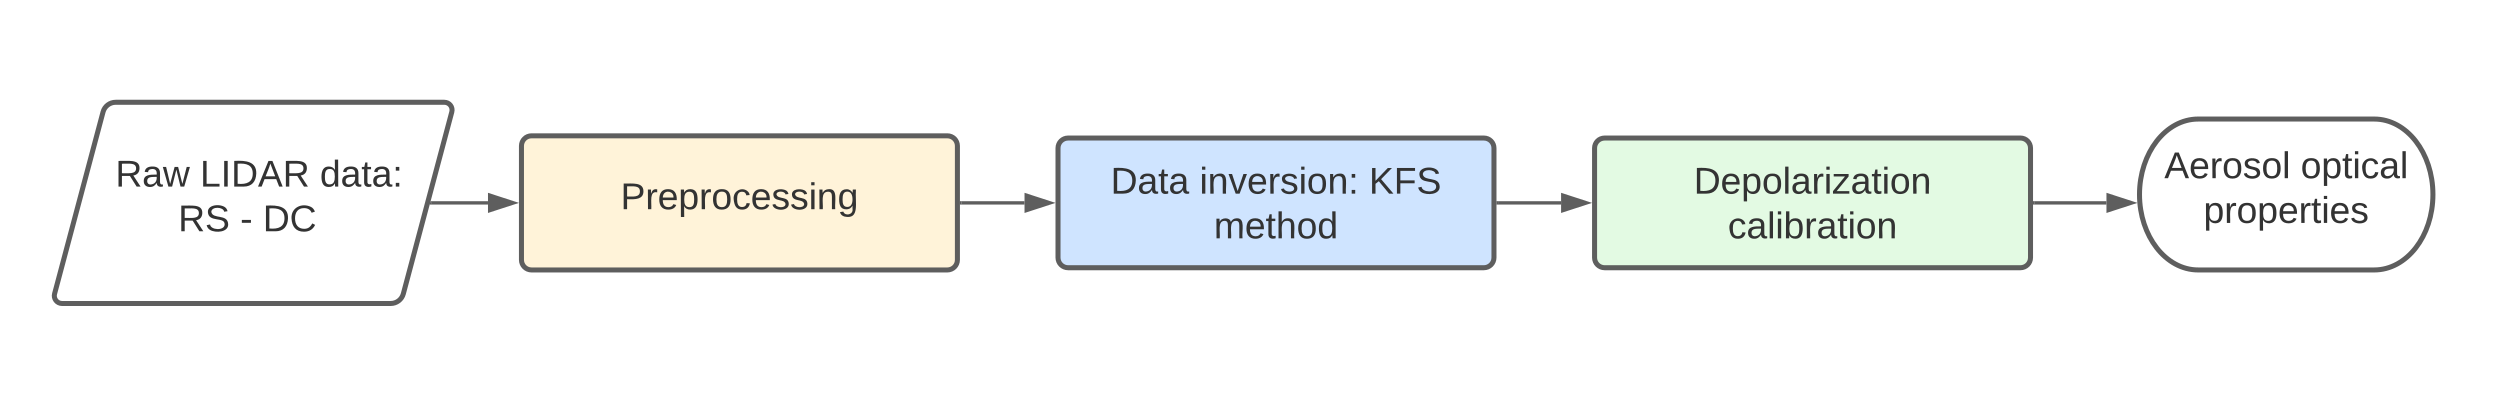
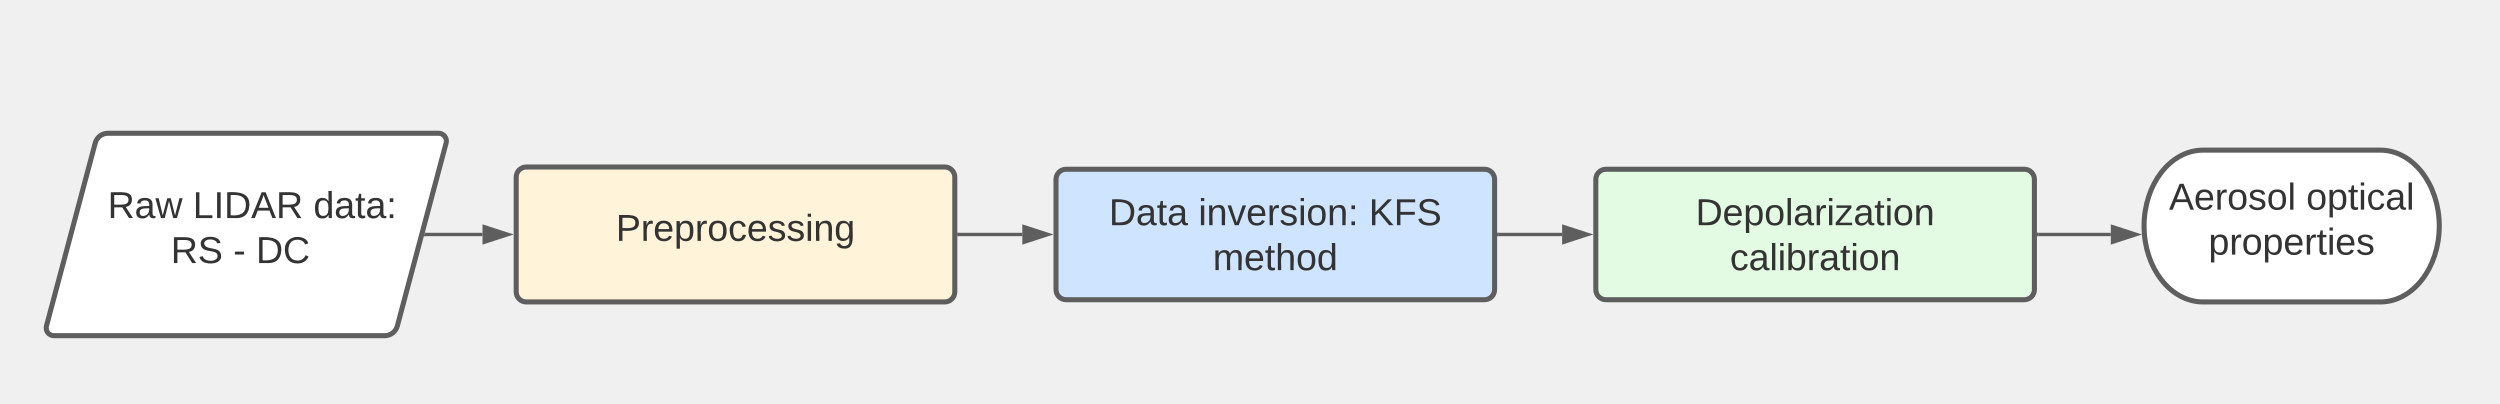
- <svg xmlns="http://www.w3.org/2000/svg" xmlns:ns1="lucid" xmlns:xlink="http://www.w3.org/1999/xlink" width="1491" height="239">
-   <g transform="translate(-69 -819)" ns1:page-tab-id="0_0">
-     <path d="M0 0h3677.73v1322.83H0z" fill="#fff" />
+ <svg xmlns="http://www.w3.org/2000/svg" xmlns:ns1="lucid" xmlns:xlink="http://www.w3.org/1999/xlink" width="1482" height="239">
+   <g transform="translate(-74 -801)" ns1:page-tab-id="0_0">
    <path d="M130.45 885.8A7.8 7.8 0 0 1 138 880h196a4.6 4.6 0 0 1 4.45 5.8l-28.9 108.4a7.8 7.8 0 0 1-7.55 5.8H106a4.6 4.6 0 0 1-4.45-5.8z" stroke="#5e5e5e" stroke-width="3" fill="#fff" />
    <use xlink:href="#a" transform="matrix(1,0,0,1,105,885) translate(32.82599 45.27778)" />
    <use xlink:href="#b" transform="matrix(1,0,0,1,105,885) translate(83.31981 45.27778)" />
    <use xlink:href="#c" transform="matrix(1,0,0,1,105,885) translate(154.8013 45.27778)" />
    <use xlink:href="#d" transform="matrix(1,0,0,1,105,885) translate(70.27043 71.94444)" />
    <use xlink:href="#e" transform="matrix(1,0,0,1,105,885) translate(107.2457 71.94444)" />
    <use xlink:href="#f" transform="matrix(1,0,0,1,105,885) translate(120.7643 71.94444)" />
    <path d="M380 906a6 6 0 0 1 6-6h248a6 6 0 0 1 6 6v68a6 6 0 0 1-6 6H386a6 6 0 0 1-6-6z" stroke="#5e5e5e" stroke-width="3" fill="#fff3d9" />
    <use xlink:href="#g" transform="matrix(1,0,0,1,392,912) translate(47.10494 31.77778)" />
    <path d="M700 907.33a6 6 0 0 1 6-6h248a6 6 0 0 1 6 6v65.34a6 6 0 0 1-6 6H706a6 6 0 0 1-6-6z" stroke="#5e5e5e" stroke-width="3" fill="#cfe4ff" />
    <use xlink:href="#h" transform="matrix(1,0,0,1,712,913.3333) translate(19.38889 21.15278)" />
    <use xlink:href="#i" transform="matrix(1,0,0,1,712,913.3333) translate(72.41358 21.15278)" />
    <use xlink:href="#j" transform="matrix(1,0,0,1,712,913.3333) translate(173.463 21.15278)" />
    <use xlink:href="#k" transform="matrix(1,0,0,1,712,913.3333) translate(80.99383 47.81944)" />
    <path d="M1020 907.33a6 6 0 0 1 6-6h248a6 6 0 0 1 6 6v65.34a6 6 0 0 1-6 6h-248a6 6 0 0 1-6-6z" stroke="#5e5e5e" stroke-width="3" fill="#e3fae3" />
    <use xlink:href="#l" transform="matrix(1,0,0,1,1032,913.3333) translate(47.16667 21.15278)" />
    <use xlink:href="#m" transform="matrix(1,0,0,1,1032,913.3333) translate(67.50617 47.81944)" />
    <path d="M1485 890c19.33 0 35 20.15 35 45s-15.67 45-35 45h-105c-19.33 0-35-20.15-35-45s15.67-45 35-45z" stroke="#5e5e5e" stroke-width="3" fill="#fff" />
    <use xlink:href="#n" transform="matrix(1,0,0,1,1350,895) translate(9.788951 30.27778)" />
    <use xlink:href="#o" transform="matrix(1,0,0,1,1350,895) translate(91.14698 30.27778)" />
    <use xlink:href="#p" transform="matrix(1,0,0,1,1350,895) translate(33.21488 56.94444)" />
    <path d="M1282.46 940h42.83" stroke="#5e5e5e" stroke-width="2" fill="none" />
    <path d="M1282.5 941h-1.04v-2h1.03z" stroke="#5e5e5e" stroke-width=".05" fill="#5e5e5e" />
    <path d="M1340.56 940l-14.27 4.64v-9.28z" stroke="#5e5e5e" stroke-width="2" fill="#5e5e5e" />
    <path d="M962.46 940h37.57" stroke="#5e5e5e" stroke-width="2" fill="none" />
    <path d="M962.5 941h-1.04v-2h1.03z" stroke="#5e5e5e" stroke-width=".05" fill="#5e5e5e" />
    <path d="M1015.3 940l-14.27 4.64v-9.28z" stroke="#5e5e5e" stroke-width="2" fill="#5e5e5e" />
    <path d="M642.46 940h37.57" stroke="#5e5e5e" stroke-width="2" fill="none" />
    <path d="M642.5 941h-1.04v-2h1.03z" stroke="#5e5e5e" stroke-width=".05" fill="#5e5e5e" />
    <path d="M695.3 940l-14.27 4.64v-9.28z" stroke="#5e5e5e" stroke-width="2" fill="#5e5e5e" />
    <path d="M326.5 940h33.53" stroke="#5e5e5e" stroke-width="2" fill="none" />
    <path d="M326.54 941h-1.3l.54-2h.76z" stroke="#5e5e5e" stroke-width=".05" fill="#5e5e5e" />
    <path d="M375.3 940l-14.27 4.64v-9.28z" stroke="#5e5e5e" stroke-width="2" fill="#5e5e5e" />
    <defs>
      <path fill="#333" d="M233-177c-1 41-23 64-60 70L243 0h-38l-65-103H63V0H30v-248c88 3 205-21 203 71zM63-129c60-2 137 13 137-47 0-61-80-42-137-45v92" id="q" />
      <path fill="#333" d="M141-36C126-15 110 5 73 4 37 3 15-17 15-53c-1-64 63-63 125-63 3-35-9-54-41-54-24 1-41 7-42 31l-33-3c5-37 33-52 76-52 45 0 72 20 72 64v82c-1 20 7 32 28 27v20c-31 9-61-2-59-35zM48-53c0 20 12 33 32 33 41-3 63-29 60-74-43 2-92-5-92 41" id="r" />
      <path fill="#333" d="M206 0h-36l-40-164L89 0H53L-1-190h32L70-26l43-164h34l41 164 42-164h31" id="s" />
      <g id="a">
        <use transform="matrix(0.0617284,0,0,0.0617284,0,0)" xlink:href="#q" />
        <use transform="matrix(0.0617284,0,0,0.0617284,15.98765,0)" xlink:href="#r" />
        <use transform="matrix(0.0617284,0,0,0.0617284,28.33333,0)" xlink:href="#s" />
      </g>
      <path fill="#333" d="M30 0v-248h33v221h125V0H30" id="t" />
      <path fill="#333" d="M33 0v-248h34V0H33" id="u" />
      <path fill="#333" d="M30-248c118-7 216 8 213 122C240-48 200 0 122 0H30v-248zM63-27c89 8 146-16 146-99s-60-101-146-95v194" id="v" />
      <path fill="#333" d="M205 0l-28-72H64L36 0H1l101-248h38L239 0h-34zm-38-99l-47-123c-12 45-31 82-46 123h93" id="w" />
      <g id="b">
        <use transform="matrix(0.0617284,0,0,0.0617284,0,0)" xlink:href="#t" />
        <use transform="matrix(0.0617284,0,0,0.0617284,12.34568,0)" xlink:href="#u" />
        <use transform="matrix(0.0617284,0,0,0.0617284,18.51852,0)" xlink:href="#v" />
        <use transform="matrix(0.0617284,0,0,0.0617284,34.50617,0)" xlink:href="#w" />
        <use transform="matrix(0.0617284,0,0,0.0617284,49.32099,0)" xlink:href="#q" />
      </g>
      <path fill="#333" d="M85-194c31 0 48 13 60 33l-1-100h32l1 261h-30c-2-10 0-23-3-31C134-8 116 4 85 4 32 4 16-35 15-94c0-66 23-100 70-100zm9 24c-40 0-46 34-46 75 0 40 6 74 45 74 42 0 51-32 51-76 0-42-9-74-50-73" id="x" />
      <path fill="#333" d="M59-47c-2 24 18 29 38 22v24C64 9 27 4 27-40v-127H5v-23h24l9-43h21v43h35v23H59v120" id="y" />
      <path fill="#333" d="M33-154v-36h34v36H33zM33 0v-36h34V0H33" id="z" />
      <g id="c">
        <use transform="matrix(0.0617284,0,0,0.0617284,0,0)" xlink:href="#x" />
        <use transform="matrix(0.0617284,0,0,0.0617284,12.34568,0)" xlink:href="#r" />
        <use transform="matrix(0.0617284,0,0,0.0617284,24.69136,0)" xlink:href="#y" />
        <use transform="matrix(0.0617284,0,0,0.0617284,30.8642,0)" xlink:href="#r" />
        <use transform="matrix(0.0617284,0,0,0.0617284,43.20988,0)" xlink:href="#z" />
      </g>
      <path fill="#333" d="M185-189c-5-48-123-54-124 2 14 75 158 14 163 119 3 78-121 87-175 55-17-10-28-26-33-46l33-7c5 56 141 63 141-1 0-78-155-14-162-118-5-82 145-84 179-34 5 7 8 16 11 25" id="A" />
      <g id="d">
        <use transform="matrix(0.0617284,0,0,0.0617284,0,0)" xlink:href="#q" />
        <use transform="matrix(0.0617284,0,0,0.0617284,15.98765,0)" xlink:href="#A" />
      </g>
      <path fill="#333" d="M16-82v-28h88v28H16" id="B" />
      <use transform="matrix(0.0617284,0,0,0.0617284,0,0)" xlink:href="#B" id="e" />
      <path fill="#333" d="M212-179c-10-28-35-45-73-45-59 0-87 40-87 99 0 60 29 101 89 101 43 0 62-24 78-52l27 14C228-24 195 4 139 4 59 4 22-46 18-125c-6-104 99-153 187-111 19 9 31 26 39 46" id="C" />
      <g id="f">
        <use transform="matrix(0.0617284,0,0,0.0617284,0,0)" xlink:href="#v" />
        <use transform="matrix(0.0617284,0,0,0.0617284,15.98765,0)" xlink:href="#C" />
      </g>
      <path fill="#333" d="M30-248c87 1 191-15 191 75 0 78-77 80-158 76V0H30v-248zm33 125c57 0 124 11 124-50 0-59-68-47-124-48v98" id="D" />
      <path fill="#333" d="M114-163C36-179 61-72 57 0H25l-1-190h30c1 12-1 29 2 39 6-27 23-49 58-41v29" id="E" />
      <path fill="#333" d="M100-194c63 0 86 42 84 106H49c0 40 14 67 53 68 26 1 43-12 49-29l28 8c-11 28-37 45-77 45C44 4 14-33 15-96c1-61 26-98 85-98zm52 81c6-60-76-77-97-28-3 7-6 17-6 28h103" id="F" />
      <path fill="#333" d="M115-194c55 1 70 41 70 98S169 2 115 4C84 4 66-9 55-30l1 105H24l-1-265h31l2 30c10-21 28-34 59-34zm-8 174c40 0 45-34 45-75s-6-73-45-74c-42 0-51 32-51 76 0 43 10 73 51 73" id="G" />
      <path fill="#333" d="M100-194c62-1 85 37 85 99 1 63-27 99-86 99S16-35 15-95c0-66 28-99 85-99zM99-20c44 1 53-31 53-75 0-43-8-75-51-75s-53 32-53 75 10 74 51 75" id="H" />
      <path fill="#333" d="M96-169c-40 0-48 33-48 73s9 75 48 75c24 0 41-14 43-38l32 2c-6 37-31 61-74 61-59 0-76-41-82-99-10-93 101-131 147-64 4 7 5 14 7 22l-32 3c-4-21-16-35-41-35" id="I" />
      <path fill="#333" d="M135-143c-3-34-86-38-87 0 15 53 115 12 119 90S17 21 10-45l28-5c4 36 97 45 98 0-10-56-113-15-118-90-4-57 82-63 122-42 12 7 21 19 24 35" id="J" />
      <path fill="#333" d="M24-231v-30h32v30H24zM24 0v-190h32V0H24" id="K" />
      <path fill="#333" d="M117-194c89-4 53 116 60 194h-32v-121c0-31-8-49-39-48C34-167 62-67 57 0H25l-1-190h30c1 10-1 24 2 32 11-22 29-35 61-36" id="L" />
      <path fill="#333" d="M177-190C167-65 218 103 67 71c-23-6-38-20-44-43l32-5c15 47 100 32 89-28v-30C133-14 115 1 83 1 29 1 15-40 15-95c0-56 16-97 71-98 29-1 48 16 59 35 1-10 0-23 2-32h30zM94-22c36 0 50-32 50-73 0-42-14-75-50-75-39 0-46 34-46 75s6 73 46 73" id="M" />
      <g id="g">
        <use transform="matrix(0.0617284,0,0,0.0617284,0,0)" xlink:href="#D" />
        <use transform="matrix(0.0617284,0,0,0.0617284,14.81481,0)" xlink:href="#E" />
        <use transform="matrix(0.0617284,0,0,0.0617284,22.16049,0)" xlink:href="#F" />
        <use transform="matrix(0.0617284,0,0,0.0617284,34.50617,0)" xlink:href="#G" />
        <use transform="matrix(0.0617284,0,0,0.0617284,46.85185,0)" xlink:href="#E" />
        <use transform="matrix(0.0617284,0,0,0.0617284,54.19753,0)" xlink:href="#H" />
        <use transform="matrix(0.0617284,0,0,0.0617284,66.54321,0)" xlink:href="#I" />
        <use transform="matrix(0.0617284,0,0,0.0617284,77.65432,0)" xlink:href="#F" />
        <use transform="matrix(0.0617284,0,0,0.0617284,90,0)" xlink:href="#J" />
        <use transform="matrix(0.0617284,0,0,0.0617284,101.1111,0)" xlink:href="#J" />
        <use transform="matrix(0.0617284,0,0,0.0617284,112.2222,0)" xlink:href="#K" />
        <use transform="matrix(0.0617284,0,0,0.0617284,117.0988,0)" xlink:href="#L" />
        <use transform="matrix(0.0617284,0,0,0.0617284,129.4444,0)" xlink:href="#M" />
      </g>
      <g id="h">
        <use transform="matrix(0.0617284,0,0,0.0617284,0,0)" xlink:href="#v" />
        <use transform="matrix(0.0617284,0,0,0.0617284,15.98765,0)" xlink:href="#r" />
        <use transform="matrix(0.0617284,0,0,0.0617284,28.33333,0)" xlink:href="#y" />
        <use transform="matrix(0.0617284,0,0,0.0617284,34.50617,0)" xlink:href="#r" />
      </g>
      <path fill="#333" d="M108 0H70L1-190h34L89-25l56-165h34" id="N" />
      <g id="i">
        <use transform="matrix(0.0617284,0,0,0.0617284,0,0)" xlink:href="#K" />
        <use transform="matrix(0.0617284,0,0,0.0617284,4.876543,0)" xlink:href="#L" />
        <use transform="matrix(0.0617284,0,0,0.0617284,17.22222,0)" xlink:href="#N" />
        <use transform="matrix(0.0617284,0,0,0.0617284,28.33333,0)" xlink:href="#F" />
        <use transform="matrix(0.0617284,0,0,0.0617284,40.67901,0)" xlink:href="#E" />
        <use transform="matrix(0.0617284,0,0,0.0617284,48.02469,0)" xlink:href="#J" />
        <use transform="matrix(0.0617284,0,0,0.0617284,59.1358,0)" xlink:href="#K" />
        <use transform="matrix(0.0617284,0,0,0.0617284,64.01235,0)" xlink:href="#H" />
        <use transform="matrix(0.0617284,0,0,0.0617284,76.35802,0)" xlink:href="#L" />
        <use transform="matrix(0.0617284,0,0,0.0617284,88.7037,0)" xlink:href="#z" />
      </g>
      <path fill="#333" d="M194 0L95-120 63-95V0H30v-248h33v124l119-124h40L117-140 236 0h-42" id="O" />
      <path fill="#333" d="M63-220v92h138v28H63V0H30v-248h175v28H63" id="P" />
      <g id="j">
        <use transform="matrix(0.0617284,0,0,0.0617284,0,0)" xlink:href="#O" />
        <use transform="matrix(0.0617284,0,0,0.0617284,14.81481,0)" xlink:href="#P" />
        <use transform="matrix(0.0617284,0,0,0.0617284,28.33333,0)" xlink:href="#A" />
      </g>
      <path fill="#333" d="M210-169c-67 3-38 105-44 169h-31v-121c0-29-5-50-35-48C34-165 62-65 56 0H25l-1-190h30c1 10-1 24 2 32 10-44 99-50 107 0 11-21 27-35 58-36 85-2 47 119 55 194h-31v-121c0-29-5-49-35-48" id="Q" />
      <path fill="#333" d="M106-169C34-169 62-67 57 0H25v-261h32l-1 103c12-21 28-36 61-36 89 0 53 116 60 194h-32v-121c2-32-8-49-39-48" id="R" />
      <g id="k">
        <use transform="matrix(0.0617284,0,0,0.0617284,0,0)" xlink:href="#Q" />
        <use transform="matrix(0.0617284,0,0,0.0617284,18.45679,0)" xlink:href="#F" />
        <use transform="matrix(0.0617284,0,0,0.0617284,30.80247,0)" xlink:href="#y" />
        <use transform="matrix(0.0617284,0,0,0.0617284,36.97531,0)" xlink:href="#R" />
        <use transform="matrix(0.0617284,0,0,0.0617284,49.32099,0)" xlink:href="#H" />
        <use transform="matrix(0.0617284,0,0,0.0617284,61.66667,0)" xlink:href="#x" />
      </g>
      <path fill="#333" d="M24 0v-261h32V0H24" id="S" />
      <path fill="#333" d="M9 0v-24l116-142H16v-24h144v24L44-24h123V0H9" id="T" />
      <g id="l">
        <use transform="matrix(0.0617284,0,0,0.0617284,0,0)" xlink:href="#v" />
        <use transform="matrix(0.0617284,0,0,0.0617284,15.98765,0)" xlink:href="#F" />
        <use transform="matrix(0.0617284,0,0,0.0617284,28.33333,0)" xlink:href="#G" />
        <use transform="matrix(0.0617284,0,0,0.0617284,40.67901,0)" xlink:href="#H" />
        <use transform="matrix(0.0617284,0,0,0.0617284,53.02469,0)" xlink:href="#S" />
        <use transform="matrix(0.0617284,0,0,0.0617284,57.90123,0)" xlink:href="#r" />
        <use transform="matrix(0.0617284,0,0,0.0617284,70.24691,0)" xlink:href="#E" />
        <use transform="matrix(0.0617284,0,0,0.0617284,77.59259,0)" xlink:href="#K" />
        <use transform="matrix(0.0617284,0,0,0.0617284,82.46914,0)" xlink:href="#T" />
        <use transform="matrix(0.0617284,0,0,0.0617284,93.58025,0)" xlink:href="#r" />
        <use transform="matrix(0.0617284,0,0,0.0617284,105.9259,0)" xlink:href="#y" />
        <use transform="matrix(0.0617284,0,0,0.0617284,112.0988,0)" xlink:href="#K" />
        <use transform="matrix(0.0617284,0,0,0.0617284,116.9753,0)" xlink:href="#H" />
        <use transform="matrix(0.0617284,0,0,0.0617284,129.321,0)" xlink:href="#L" />
      </g>
      <path fill="#333" d="M115-194c53 0 69 39 70 98 0 66-23 100-70 100C84 3 66-7 56-30L54 0H23l1-261h32v101c10-23 28-34 59-34zm-8 174c40 0 45-34 45-75 0-40-5-75-45-74-42 0-51 32-51 76 0 43 10 73 51 73" id="U" />
      <g id="m">
        <use transform="matrix(0.0617284,0,0,0.0617284,0,0)" xlink:href="#I" />
        <use transform="matrix(0.0617284,0,0,0.0617284,11.11111,0)" xlink:href="#r" />
        <use transform="matrix(0.0617284,0,0,0.0617284,23.45679,0)" xlink:href="#S" />
        <use transform="matrix(0.0617284,0,0,0.0617284,28.33333,0)" xlink:href="#K" />
        <use transform="matrix(0.0617284,0,0,0.0617284,33.20988,0)" xlink:href="#U" />
        <use transform="matrix(0.0617284,0,0,0.0617284,45.55556,0)" xlink:href="#E" />
        <use transform="matrix(0.0617284,0,0,0.0617284,52.90123,0)" xlink:href="#r" />
        <use transform="matrix(0.0617284,0,0,0.0617284,65.24691,0)" xlink:href="#y" />
        <use transform="matrix(0.0617284,0,0,0.0617284,71.41975,0)" xlink:href="#K" />
        <use transform="matrix(0.0617284,0,0,0.0617284,76.2963,0)" xlink:href="#H" />
        <use transform="matrix(0.0617284,0,0,0.0617284,88.64198,0)" xlink:href="#L" />
      </g>
      <g id="n">
        <use transform="matrix(0.0617284,0,0,0.0617284,0,0)" xlink:href="#w" />
        <use transform="matrix(0.0617284,0,0,0.0617284,14.81481,0)" xlink:href="#F" />
        <use transform="matrix(0.0617284,0,0,0.0617284,27.16049,0)" xlink:href="#E" />
        <use transform="matrix(0.0617284,0,0,0.0617284,34.50617,0)" xlink:href="#H" />
        <use transform="matrix(0.0617284,0,0,0.0617284,46.85185,0)" xlink:href="#J" />
        <use transform="matrix(0.0617284,0,0,0.0617284,57.96296,0)" xlink:href="#H" />
        <use transform="matrix(0.0617284,0,0,0.0617284,70.30864,0)" xlink:href="#S" />
      </g>
      <g id="o">
        <use transform="matrix(0.0617284,0,0,0.0617284,0,0)" xlink:href="#H" />
        <use transform="matrix(0.0617284,0,0,0.0617284,12.34568,0)" xlink:href="#G" />
        <use transform="matrix(0.0617284,0,0,0.0617284,24.69136,0)" xlink:href="#y" />
        <use transform="matrix(0.0617284,0,0,0.0617284,30.8642,0)" xlink:href="#K" />
        <use transform="matrix(0.0617284,0,0,0.0617284,35.74074,0)" xlink:href="#I" />
        <use transform="matrix(0.0617284,0,0,0.0617284,46.85185,0)" xlink:href="#r" />
        <use transform="matrix(0.0617284,0,0,0.0617284,59.19753,0)" xlink:href="#S" />
      </g>
      <g id="p">
        <use transform="matrix(0.0617284,0,0,0.0617284,0,0)" xlink:href="#G" />
        <use transform="matrix(0.0617284,0,0,0.0617284,12.34568,0)" xlink:href="#E" />
        <use transform="matrix(0.0617284,0,0,0.0617284,19.69136,0)" xlink:href="#H" />
        <use transform="matrix(0.0617284,0,0,0.0617284,32.03704,0)" xlink:href="#G" />
        <use transform="matrix(0.0617284,0,0,0.0617284,44.38272,0)" xlink:href="#F" />
        <use transform="matrix(0.0617284,0,0,0.0617284,56.7284,0)" xlink:href="#E" />
        <use transform="matrix(0.0617284,0,0,0.0617284,64.07407,0)" xlink:href="#y" />
        <use transform="matrix(0.0617284,0,0,0.0617284,70.24691,0)" xlink:href="#K" />
        <use transform="matrix(0.0617284,0,0,0.0617284,75.12346,0)" xlink:href="#F" />
        <use transform="matrix(0.0617284,0,0,0.0617284,87.46914,0)" xlink:href="#J" />
      </g>
    </defs>
  </g>
</svg>
